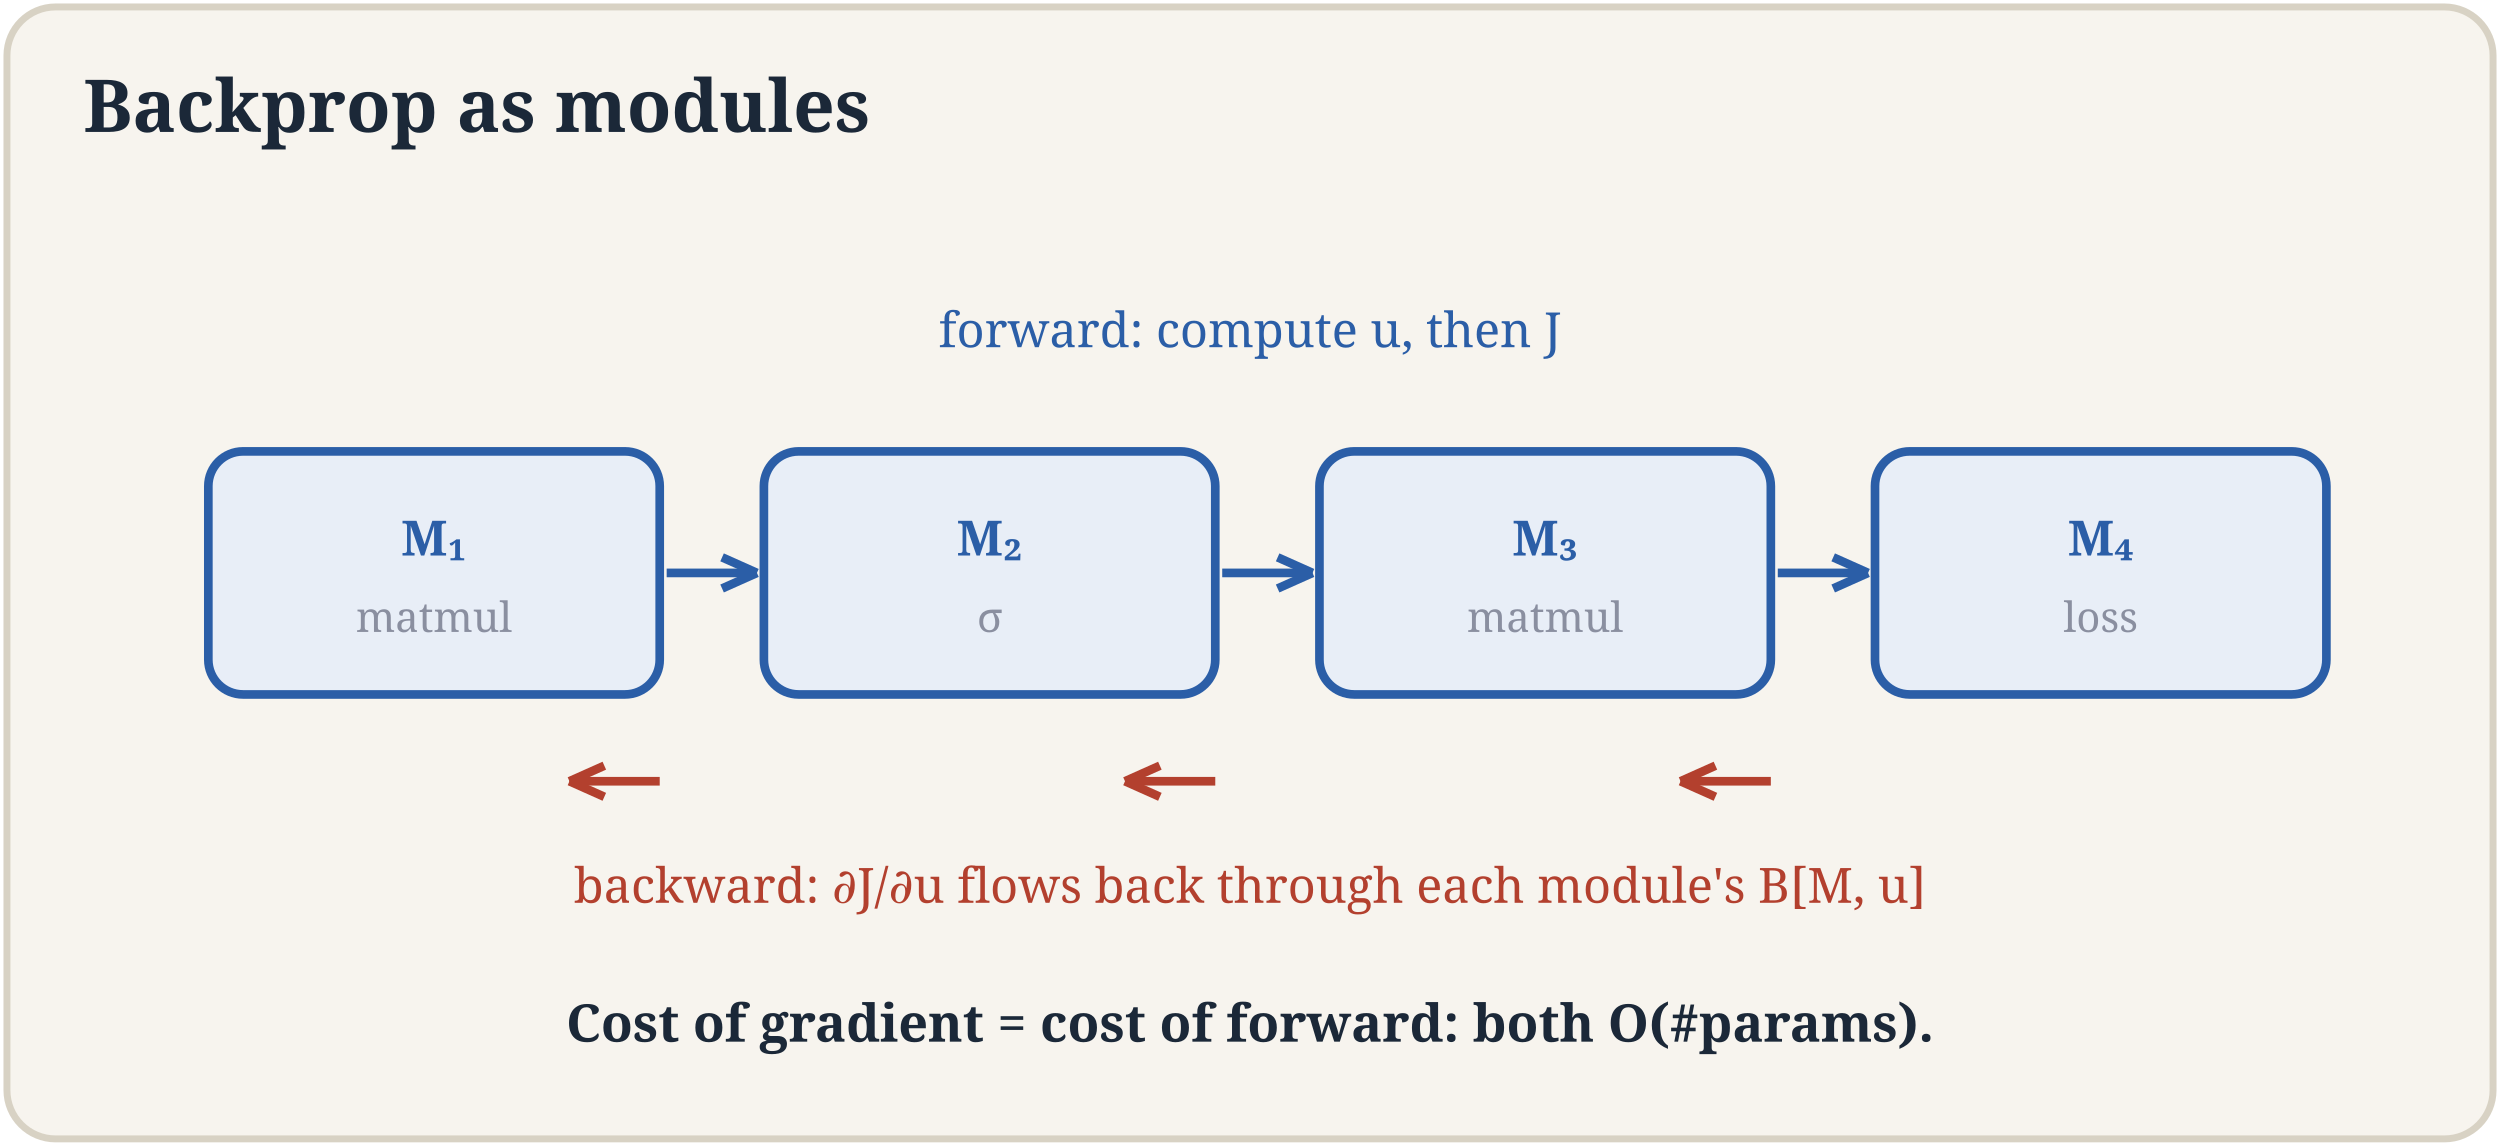
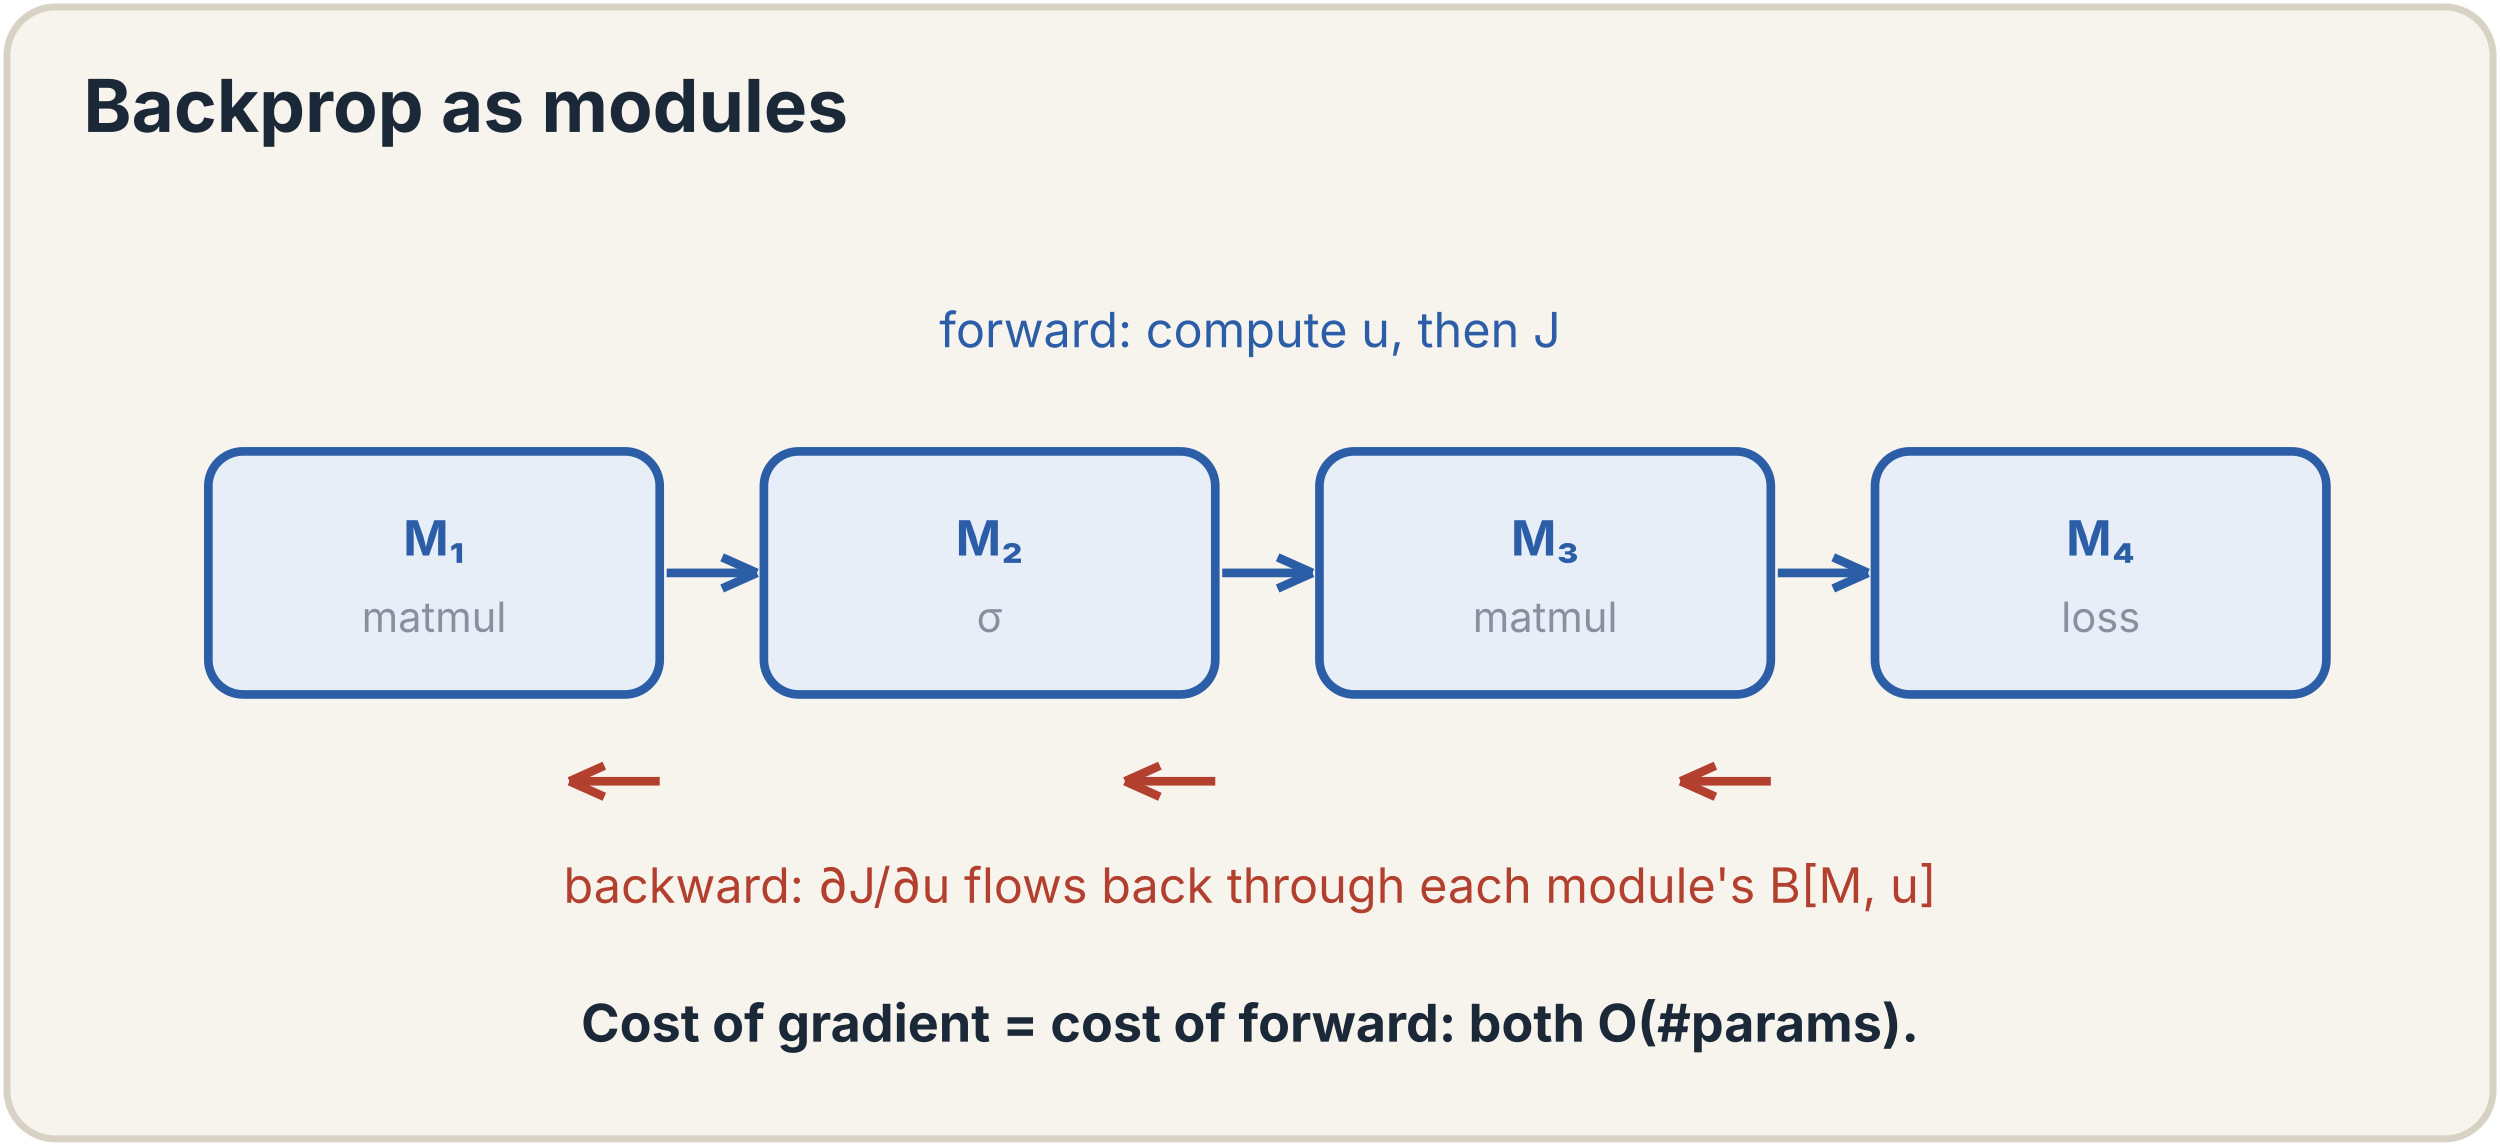
- <svg xmlns="http://www.w3.org/2000/svg" viewBox="0 0 720 330" font-family="Georgia, serif">
+ <svg xmlns="http://www.w3.org/2000/svg" viewBox="0 0 720 330" font-family="Anthropic Sans, Inter, 'Source Sans 3', 'IBM Plex Sans', sans-serif">
  <rect x="2" y="2" width="716" height="326" rx="14" fill="#F7F4EE" stroke="#D8D2C4" stroke-width="2" />
  <text x="24" y="38" font-size="21" font-weight="bold" fill="#1B2838">Backprop as modules</text>
  <rect x="60" y="130" width="130" height="70" rx="10" fill="#E8EEF7" stroke="#2B5EA7" stroke-width="2.5" />
  <text x="125" y="160" font-size="14" fill="#2B5EA7" text-anchor="middle" font-weight="bold">M₁</text>
  <text x="125" y="182" font-size="12" fill="#8A8FA0" text-anchor="middle">matmul</text>
  <line x1="192" y1="165" x2="218" y2="165" stroke="#2B5EA7" stroke-width="2.5" />
  <line x1="218" y1="165" x2="207.956" y2="160.515" stroke="#2B5EA7" stroke-width="2.5" />
  <line x1="218" y1="165" x2="207.956" y2="169.485" stroke="#2B5EA7" stroke-width="2.5" />
  <rect x="220" y="130" width="130" height="70" rx="10" fill="#E8EEF7" stroke="#2B5EA7" stroke-width="2.5" />
  <text x="285" y="160" font-size="14" fill="#2B5EA7" text-anchor="middle" font-weight="bold">M₂</text>
  <text x="285" y="182" font-size="12" fill="#8A8FA0" text-anchor="middle">σ</text>
  <line x1="352" y1="165" x2="378" y2="165" stroke="#2B5EA7" stroke-width="2.5" />
  <line x1="378" y1="165" x2="367.956" y2="160.515" stroke="#2B5EA7" stroke-width="2.5" />
  <line x1="378" y1="165" x2="367.956" y2="169.485" stroke="#2B5EA7" stroke-width="2.5" />
  <rect x="380" y="130" width="130" height="70" rx="10" fill="#E8EEF7" stroke="#2B5EA7" stroke-width="2.5" />
  <text x="445" y="160" font-size="14" fill="#2B5EA7" text-anchor="middle" font-weight="bold">M₃</text>
  <text x="445" y="182" font-size="12" fill="#8A8FA0" text-anchor="middle">matmul</text>
  <line x1="512" y1="165" x2="538" y2="165" stroke="#2B5EA7" stroke-width="2.5" />
  <line x1="538" y1="165" x2="527.956" y2="160.515" stroke="#2B5EA7" stroke-width="2.5" />
  <line x1="538" y1="165" x2="527.956" y2="169.485" stroke="#2B5EA7" stroke-width="2.5" />
  <rect x="540" y="130" width="130" height="70" rx="10" fill="#E8EEF7" stroke="#2B5EA7" stroke-width="2.5" />
  <text x="605" y="160" font-size="14" fill="#2B5EA7" text-anchor="middle" font-weight="bold">M₄</text>
  <text x="605" y="182" font-size="12" fill="#8A8FA0" text-anchor="middle">loss</text>
  <text x="360" y="100" font-size="14" fill="#2B5EA7" text-anchor="middle">forward: compute u, then J</text>
  <line x1="190" y1="225" x2="164" y2="225" stroke="#B3402E" stroke-width="2.5" />
  <line x1="164" y1="225" x2="174.044" y2="229.485" stroke="#B3402E" stroke-width="2.5" />
  <line x1="164" y1="225" x2="174.044" y2="220.515" stroke="#B3402E" stroke-width="2.5" />
  <line x1="350" y1="225" x2="324" y2="225" stroke="#B3402E" stroke-width="2.5" />
  <line x1="324" y1="225" x2="334.044" y2="229.485" stroke="#B3402E" stroke-width="2.5" />
  <line x1="324" y1="225" x2="334.044" y2="220.515" stroke="#B3402E" stroke-width="2.5" />
  <line x1="510" y1="225" x2="484" y2="225" stroke="#B3402E" stroke-width="2.5" />
  <line x1="484" y1="225" x2="494.044" y2="229.485" stroke="#B3402E" stroke-width="2.5" />
  <line x1="484" y1="225" x2="494.044" y2="220.515" stroke="#B3402E" stroke-width="2.5" />
  <text x="360" y="260" font-size="14" fill="#B3402E" text-anchor="middle">backward: ∂J/∂u flows back through each module's B[M, u]</text>
  <text x="360" y="300" font-size="15" fill="#1B2838" text-anchor="middle" font-weight="bold">Cost of gradient = cost of forward: both O(#params).</text>
</svg>
